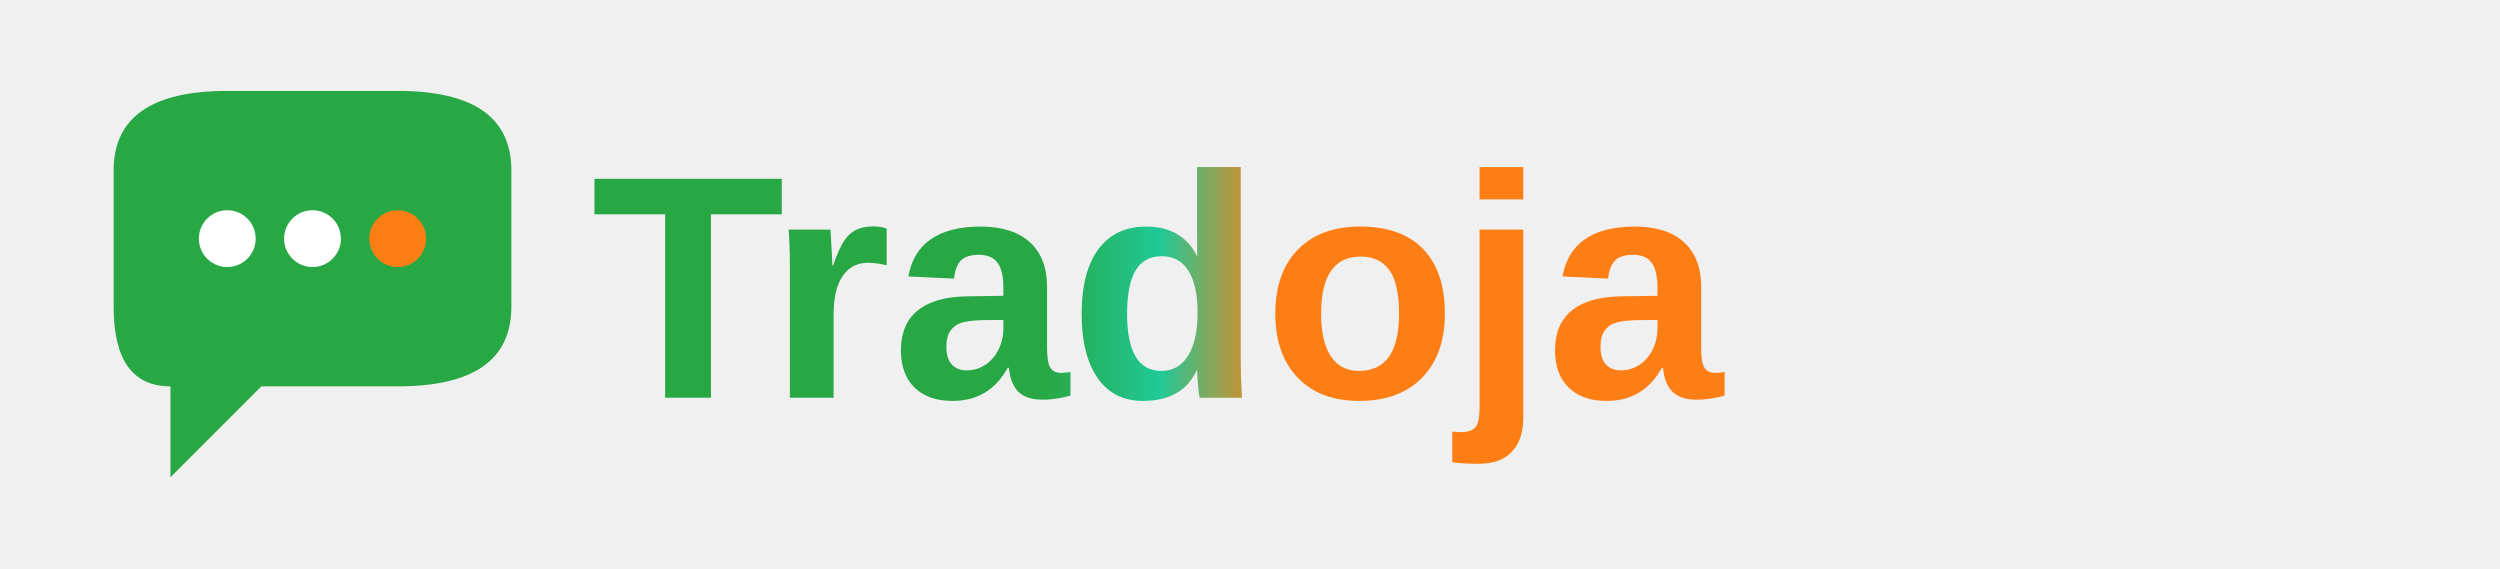
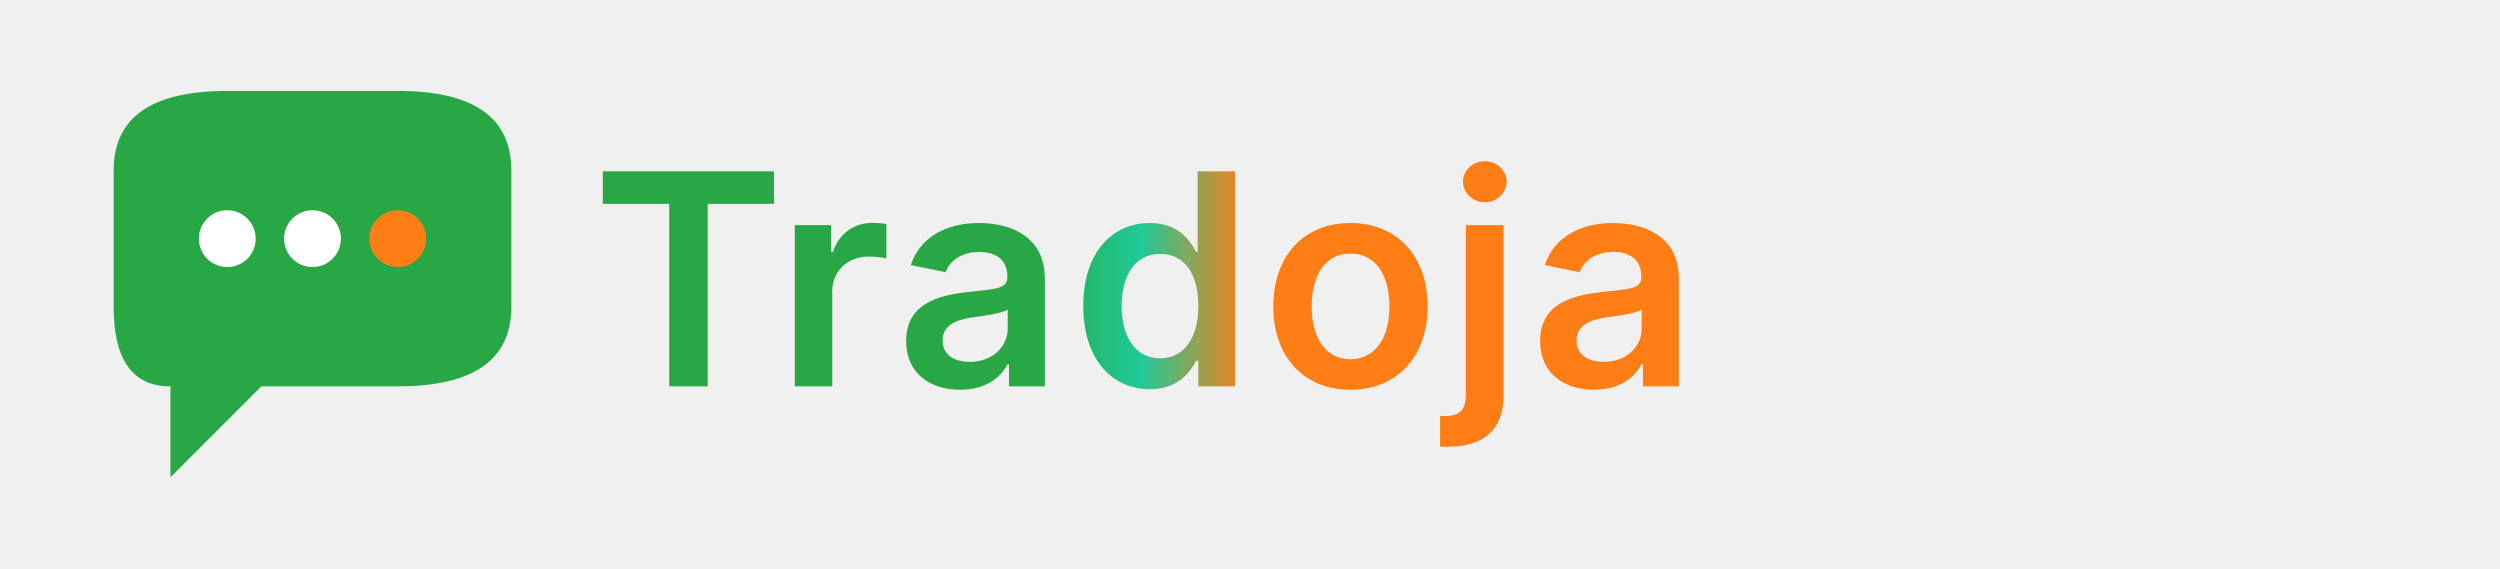
<svg xmlns="http://www.w3.org/2000/svg" viewBox="0 0 220 50" width="220" height="50">
  <defs>
    <linearGradient id="textGrad5" x1="0%" y1="0%" x2="100%" y2="0%">
      <stop offset="0%" style="stop-color:#28a745" />
      <stop offset="40%" style="stop-color:#28a745" />
      <stop offset="50%" style="stop-color:#20c997" />
      <stop offset="60%" style="stop-color:#fd7e14" />
      <stop offset="100%" style="stop-color:#fd7e14" />
    </linearGradient>
  </defs>
  <g transform="translate(5, 5)">
    <path d="M5,10 Q5,3 15,3 L30,3 Q40,3 40,10 L40,22 Q40,29 30,29 L18,29 L10,37 L10,29 Q5,29 5,22 Z" fill="#28a745" />
    <circle cx="15" cy="16" r="2.5" fill="white" />
    <circle cx="22.5" cy="16" r="2.5" fill="white" />
    <circle cx="30" cy="16" r="2.5" fill="#fd7e14" />
  </g>
-   <text x="52" y="35" font-family="Arial, sans-serif" font-size="28" font-weight="bold" fill="url(#textGrad5)">
+   <text x="52" y="34" font-family="Inter, Segoe UI, sans-serif" font-size="26" font-weight="600" letter-spacing="0.5" fill="url(#textGrad5)">
    Tradoja
  </text>
</svg>
